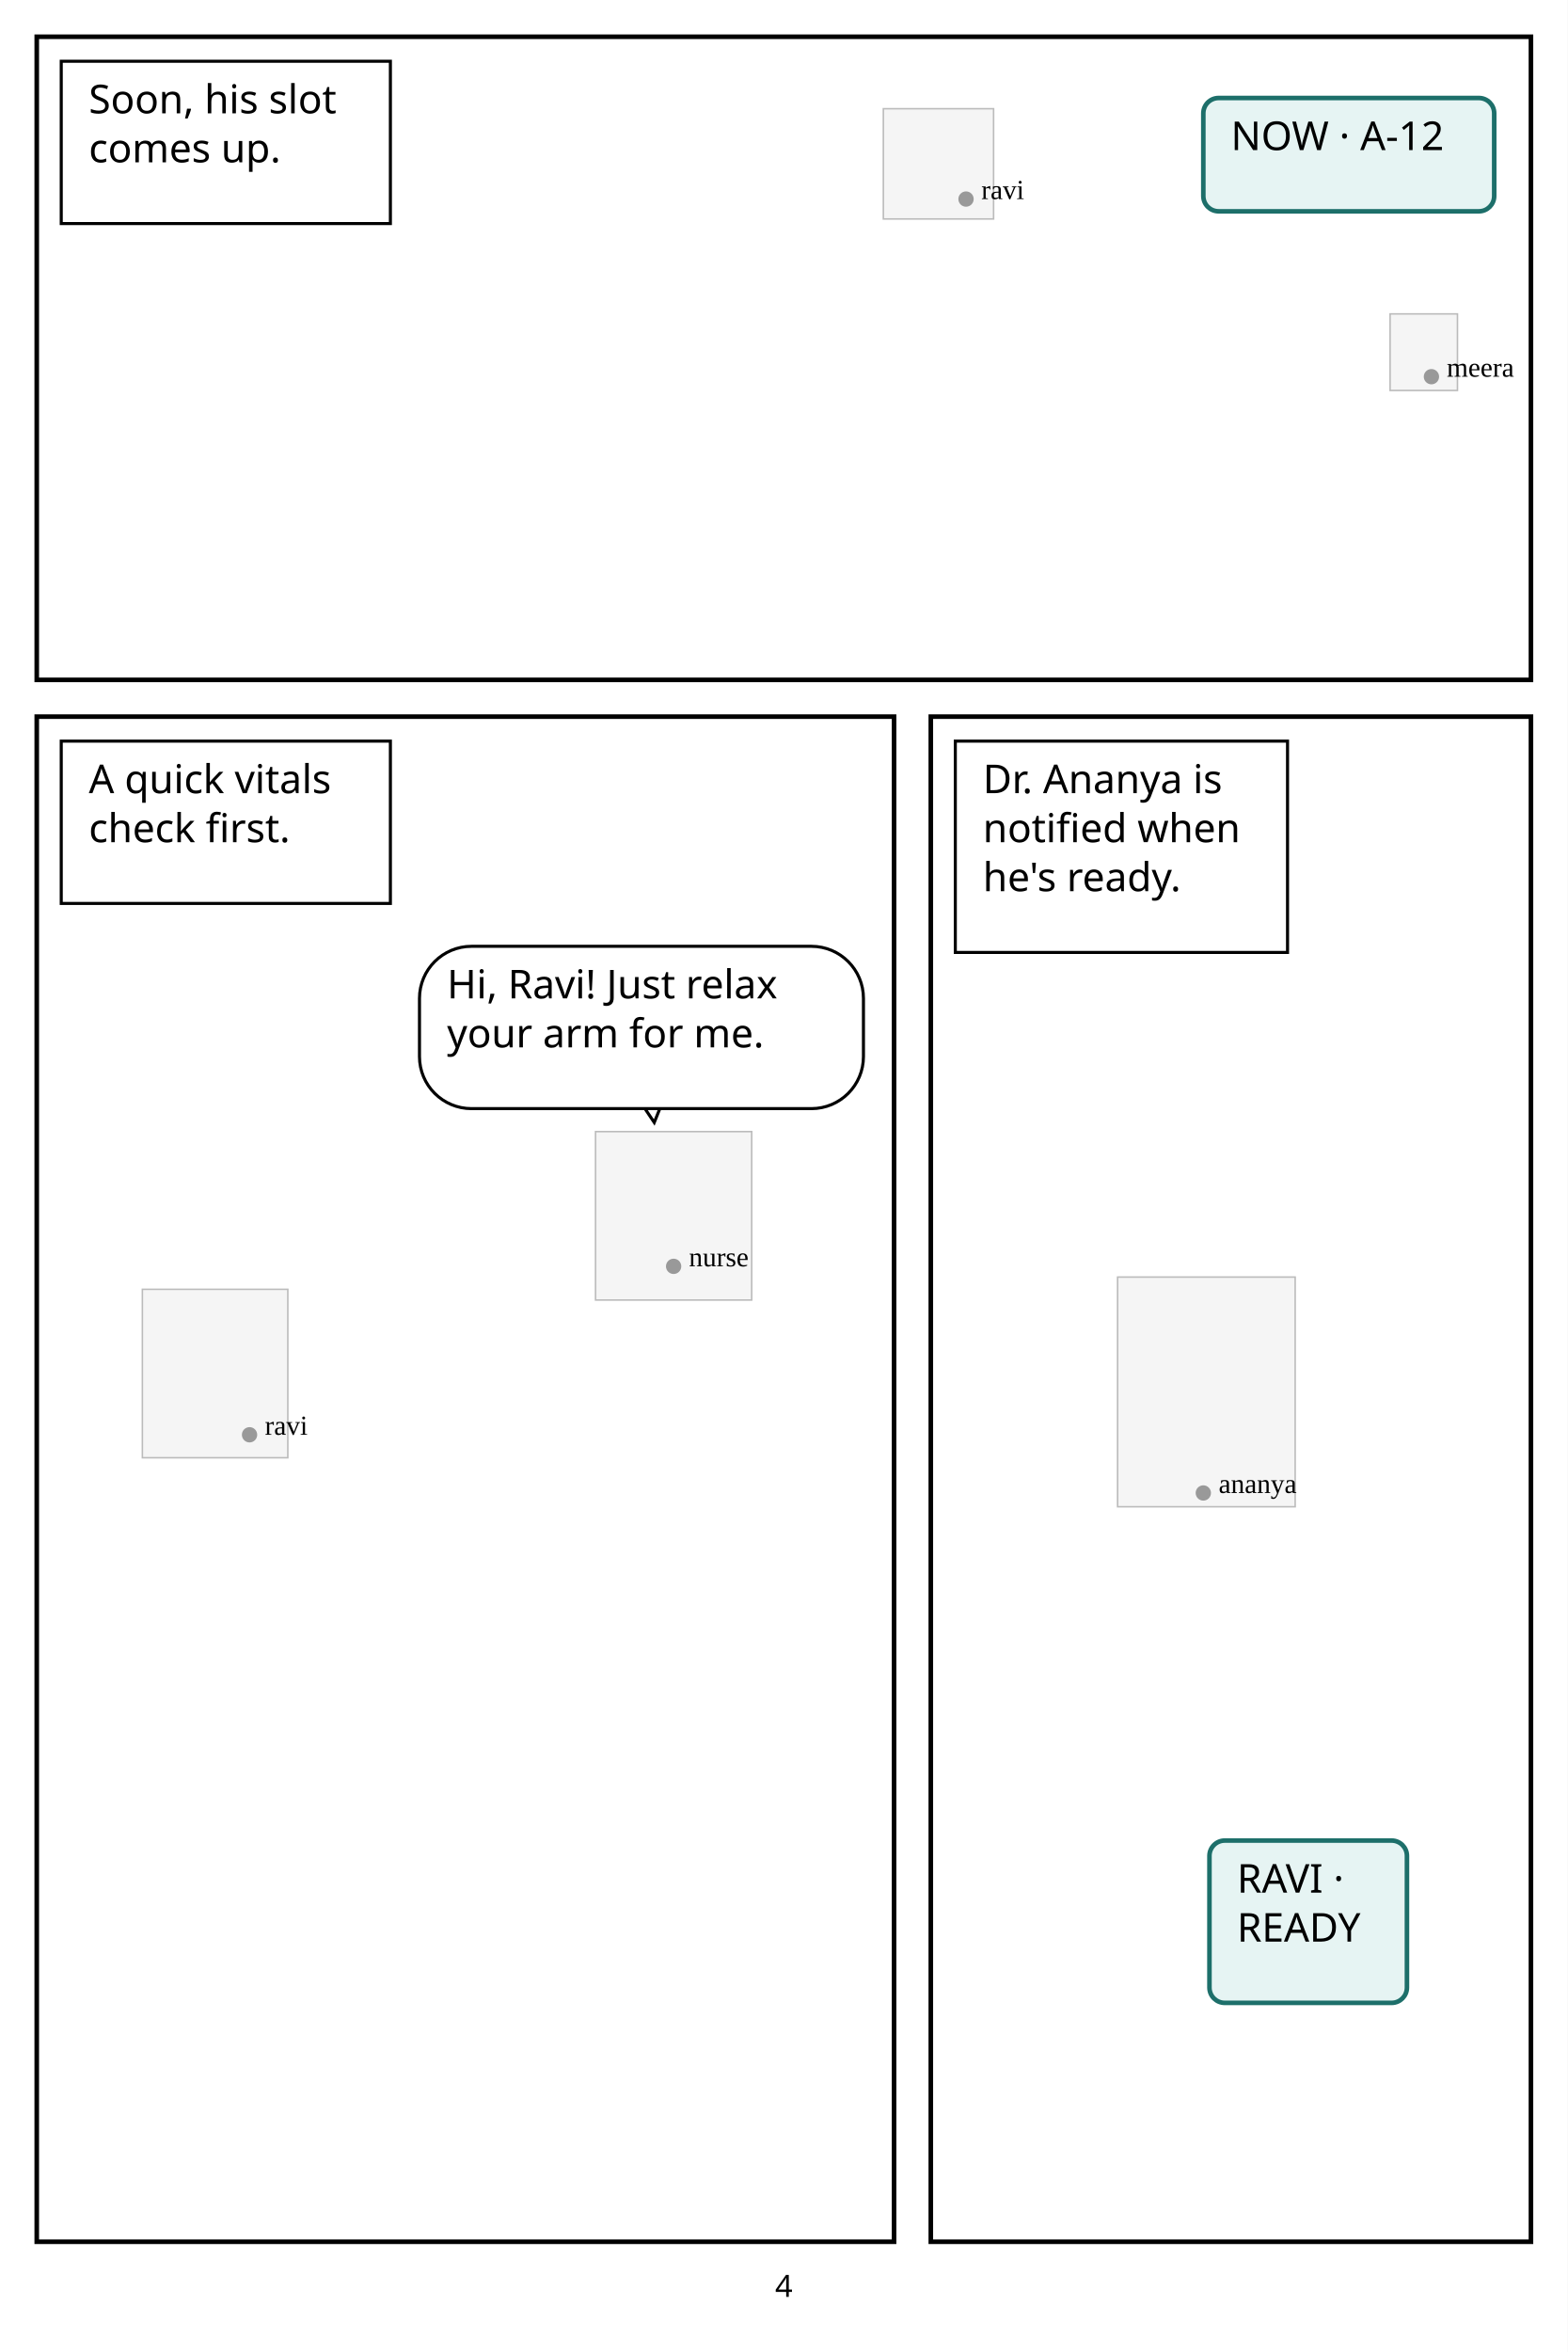
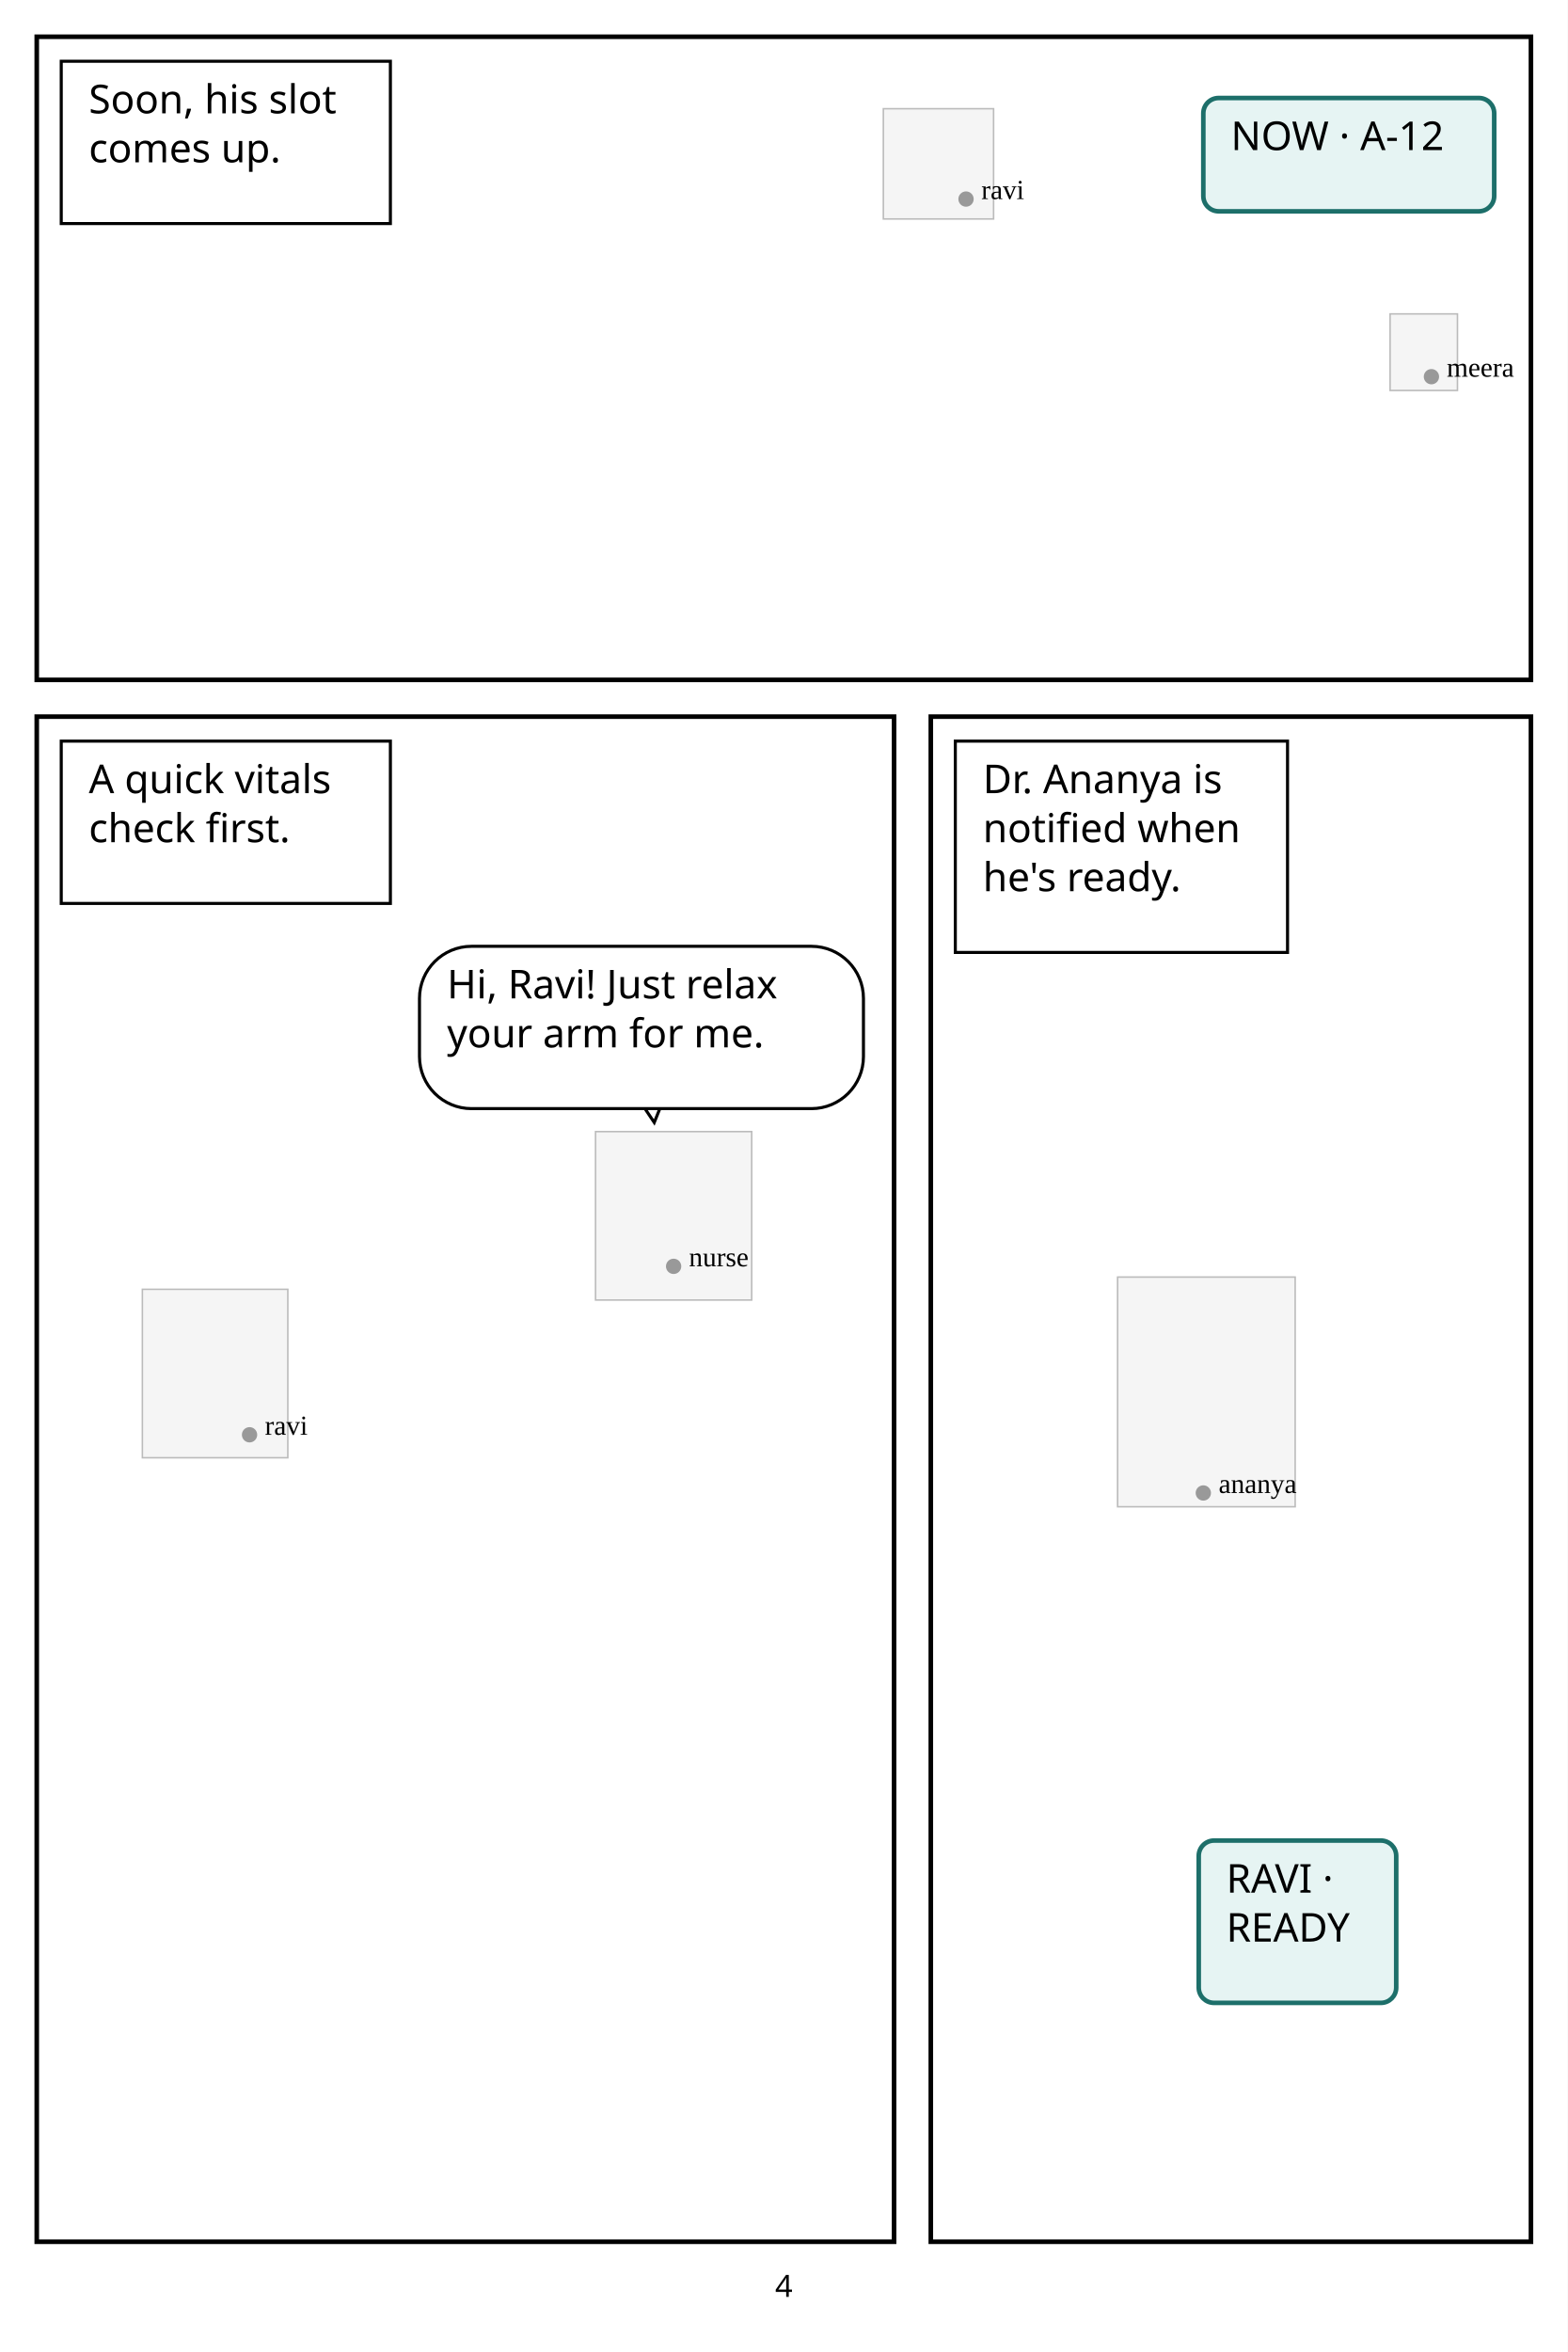
<svg xmlns="http://www.w3.org/2000/svg" width="1024" height="1536" viewBox="0 0 1024 1536">
  <rect width="1024" height="1536" fill="white" />
  <rect x="577" y="71" width="72" height="72" fill="#f5f5f5" stroke="#bbb" />
  <circle cx="631" cy="130" r="5" fill="#999" />
  <text x="641" y="130" font-size="18">ravi</text>
  <rect x="908" y="205" width="44" height="50" fill="#f5f5f5" stroke="#bbb" />
  <circle cx="935" cy="246" r="5" fill="#999" />
  <text x="945" y="246" font-size="18">meera</text>
  <rect x="24" y="24" width="976" height="420" fill="none" stroke="black" stroke-width="3" />
  <rect x="40" y="40" width="215" height="106" rx="34" fill="white" stroke="white" stroke-width="6" />
  <rect x="786" y="64" width="190" height="74" rx="34" fill="white" stroke="white" stroke-width="6" />
  <rect x="40" y="40" width="215" height="106" fill="white" stroke="black" stroke-width="2" />
  <text x="58" y="74" font-family="Meiryo,MS Gothic,sans-serif" font-size="26" fill="black">Soon, his slot </text>
  <text x="58" y="106" font-family="Meiryo,MS Gothic,sans-serif" font-size="26" fill="black">comes up.</text>
  <rect x="786" y="64" width="190" height="74" rx="10" fill="#e6f4f3" stroke="#1d6f6a" stroke-width="3" />
  <text x="804" y="98" font-family="Meiryo,MS Gothic,sans-serif" font-size="26" fill="black">NOW · A-12</text>
  <rect x="93" y="842" width="95" height="110" fill="#f5f5f5" stroke="#bbb" />
  <circle cx="163" cy="937" r="5" fill="#999" />
  <text x="173" y="937" font-size="18">ravi</text>
  <rect x="389" y="739" width="102" height="110" fill="#f5f5f5" stroke="#bbb" />
  <circle cx="440" cy="827" r="5" fill="#999" />
  <text x="450" y="827" font-size="18">nurse</text>
  <rect x="24" y="468" width="560" height="996" fill="none" stroke="black" stroke-width="3" />
  <rect x="40" y="484" width="215" height="106" rx="34" fill="white" stroke="white" stroke-width="6" />
  <rect x="274" y="618" width="290" height="106" rx="34" fill="white" stroke="white" stroke-width="6" />
  <path d="M 418.601 720.036 L 427.353 733.054 L 432.601 720.036 Z" fill="white" stroke="white" stroke-width="6" stroke-linejoin="round" />
  <rect x="40" y="484" width="215" height="106" fill="white" stroke="black" stroke-width="2" />
  <text x="58" y="518" font-family="Meiryo,MS Gothic,sans-serif" font-size="26" fill="black">A quick vitals </text>
  <text x="58" y="550" font-family="Meiryo,MS Gothic,sans-serif" font-size="26" fill="black">check first.</text>
  <path data-speaker="nurse" d="M 418.601 720.036 L 427.353 733.054 L 432.601 720.036" fill="white" stroke="black" stroke-width="2" />
  <rect x="274" y="618" width="290" height="106" rx="34" fill="white" stroke="black" stroke-width="2" />
  <text x="292" y="652" font-family="Meiryo,MS Gothic,sans-serif" font-size="26" fill="black">Hi, Ravi! Just relax </text>
  <text x="292" y="684" font-family="Meiryo,MS Gothic,sans-serif" font-size="26" fill="black">your arm for me.</text>
  <rect x="730" y="834" width="116" height="150" fill="#f5f5f5" stroke="#bbb" />
  <circle cx="786" cy="975" r="5" fill="#999" />
  <text x="796" y="975" font-size="18">ananya</text>
  <rect x="608" y="468" width="392" height="996" fill="none" stroke="black" stroke-width="3" />
  <rect x="624" y="484" width="217" height="138" rx="34" fill="white" stroke="white" stroke-width="6" />
-   <rect x="790" y="1202" width="129" height="106" rx="34" fill="white" stroke="white" stroke-width="6" />
+   <rect x="783" y="1202" width="129" height="106" rx="34" fill="white" stroke="white" stroke-width="6" />
  <rect x="624" y="484" width="217" height="138" fill="white" stroke="black" stroke-width="2" />
  <text x="642" y="518" font-family="Meiryo,MS Gothic,sans-serif" font-size="26" fill="black">Dr. Ananya is </text>
  <text x="642" y="550" font-family="Meiryo,MS Gothic,sans-serif" font-size="26" fill="black">notified when </text>
  <text x="642" y="582" font-family="Meiryo,MS Gothic,sans-serif" font-size="26" fill="black">he's ready.</text>
-   <rect x="790" y="1202" width="129" height="106" rx="10" fill="#e6f4f3" stroke="#1d6f6a" stroke-width="3" />
-   <text x="808" y="1236" font-family="Meiryo,MS Gothic,sans-serif" font-size="26" fill="black">RAVI · </text>
-   <text x="808" y="1268" font-family="Meiryo,MS Gothic,sans-serif" font-size="26" fill="black">READY</text>
+   <rect x="783" y="1202" width="129" height="106" rx="10" fill="#e6f4f3" stroke="#1d6f6a" stroke-width="3" />
+   <text x="801" y="1236" font-family="Meiryo,MS Gothic,sans-serif" font-size="26" fill="black">RAVI · </text>
+   <text x="801" y="1268" font-family="Meiryo,MS Gothic,sans-serif" font-size="26" fill="black">READY</text>
  <text x="512" y="1500" text-anchor="middle" font-family="sans-serif" font-size="20">4</text>
</svg>
